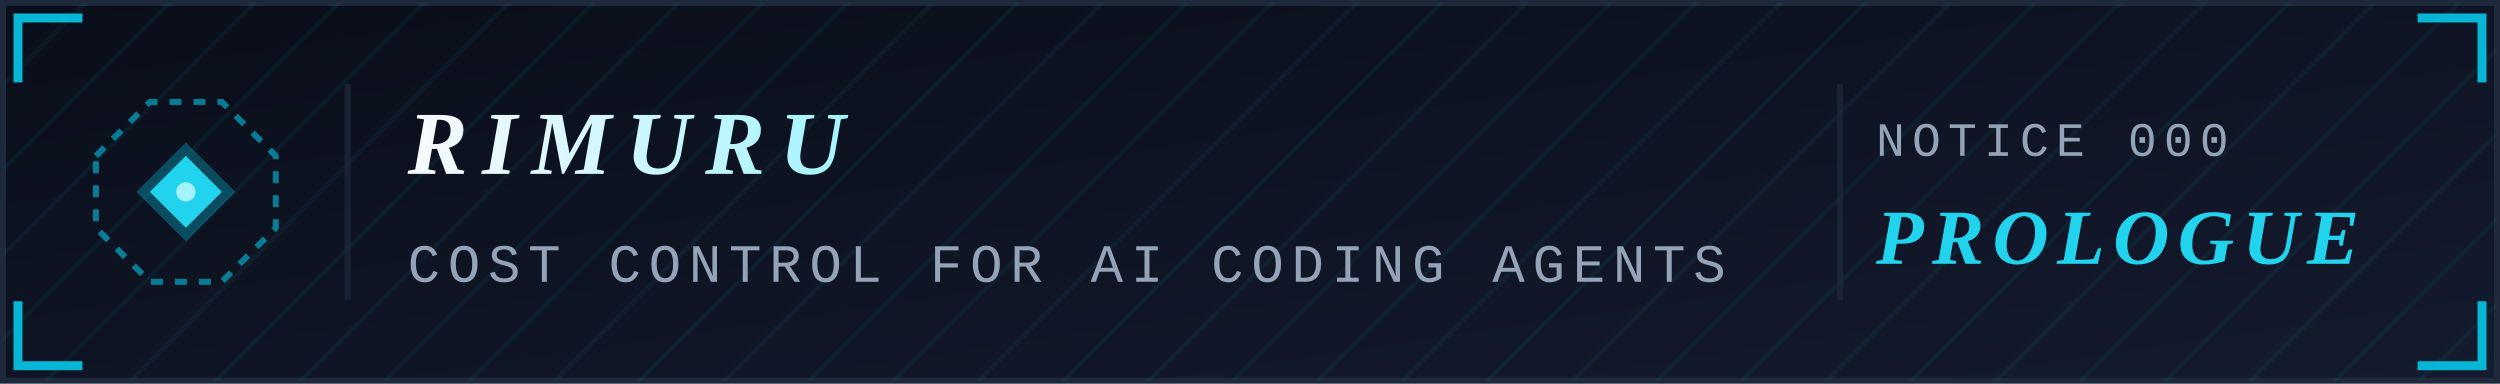
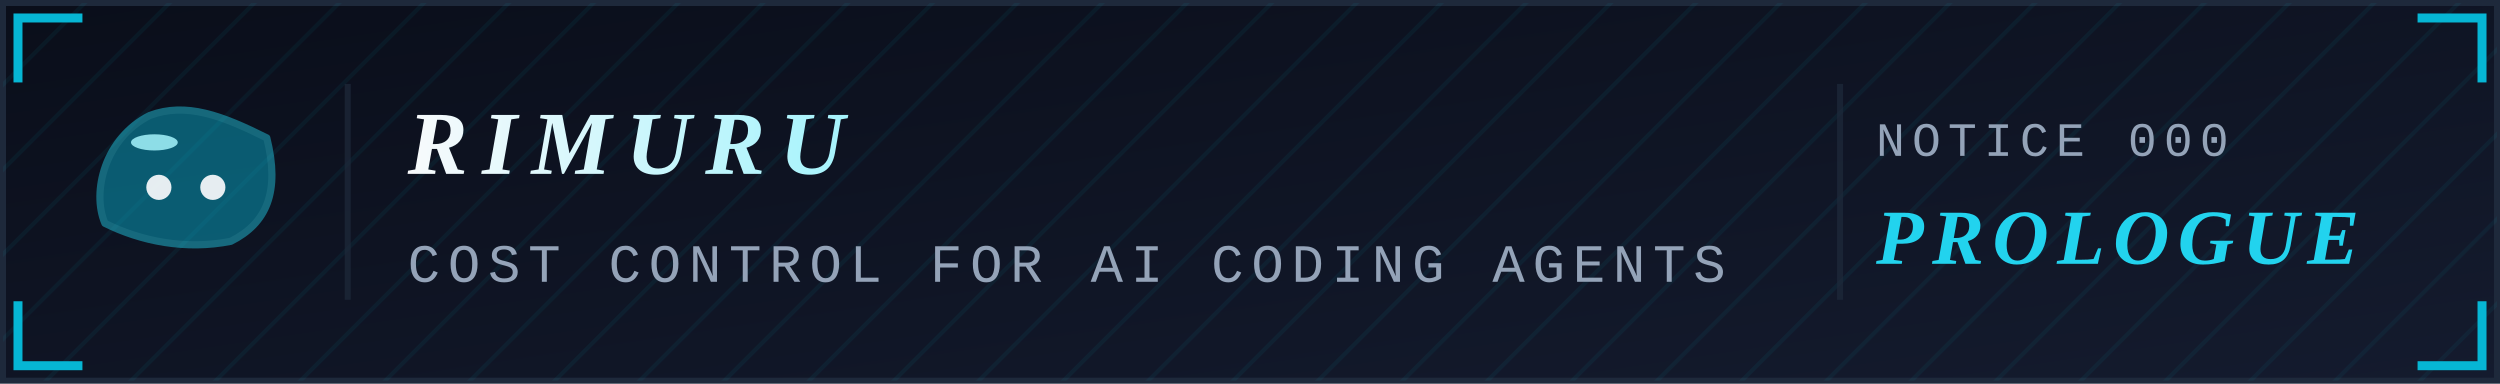
<svg xmlns="http://www.w3.org/2000/svg" width="417" height="64" viewBox="0 0 417 64">
  <defs>
    <linearGradient id="bg" x1="0" y1="0" x2="1" y2="1">
      <stop offset="0" stop-color="#0A0E1A" />
      <stop offset="1" stop-color="#141B2E" />
    </linearGradient>
    <linearGradient id="titleGrad" x1="0" y1="0" x2="1" y2="0">
      <stop offset="0" stop-color="#F8FAFC" />
      <stop offset="1" stop-color="#A5F3FC" />
    </linearGradient>
-     <linearGradient id="shim" x1="0" y1="0" x2="1" y2="0">
+     <linearGradient id="themeShim" x1="0" y1="0" x2="1" y2="0">
      <stop offset="0" stop-color="#06B6D4" stop-opacity="0" />
      <stop offset="0.5" stop-color="#22D3EE" stop-opacity="0.9" />
      <stop offset="1" stop-color="#06B6D4" stop-opacity="0" />
    </linearGradient>
    <pattern id="grid" patternUnits="userSpaceOnUse" width="10" height="10" patternTransform="rotate(45)">
      <line x1="0" y1="0" x2="0" y2="10" stroke="#06B6D4" stroke-width="1.4" opacity="0.06" />
    </pattern>
  </defs>
  <rect x="0.5" y="0.5" width="416" height="63" fill="url(#bg)" stroke="#1E293B" />
  <rect x="0.5" y="0.5" width="416" height="63" fill="url(#grid)" />
  <path d="M 3 13 L 3 3 L 13 3" stroke="#06B6D4" stroke-width="1.5" fill="none" stroke-linecap="square" />
  <path d="M 404 3 L 414 3 L 414 13" stroke="#06B6D4" stroke-width="1.5" fill="none" stroke-linecap="square" />
  <path d="M 3 51 L 3 61 L 13 61" stroke="#06B6D4" stroke-width="1.5" fill="none" stroke-linecap="square" />
  <path d="M 404 61 L 414 61 L 414 51" stroke="#06B6D4" stroke-width="1.5" fill="none" stroke-linecap="square" />
  <g transform="translate(31.0 32.0)">
-     <polygon points="-15,-6.0 -6.0,-15 6.0,-15 15,-6.0 15,6.0 6.0,15 -6.0,15 -15,6.0" fill="none" stroke="#06B6D4" stroke-width="1" stroke-dasharray="2 2" opacity="0.65" />
-     <polygon points="0,-8.25 8.25,0 0,8.25 -8.25,0" fill="#06B6D4" opacity="0.35" />
-     <polygon points="0,-6.0 6.0,0 0,6.0 -6.0,0" fill="#22D3EE" />
-     <circle cx="0" cy="0" r="1.6" fill="#A5F3FC" />
+     <path d="M -13.5,5.25 C -15.75,0 -13.5,-9.0 -6.0,-12.75 C 0,-15,6.0,-12.75 13.5,-9.0 C 15.75,0 13.5,5.25 7.5,8.25 C 0,9.75 -7.5,8.25 -13.5,5.25 Z" fill="#06B6D4" opacity="0.45" stroke="#22D3EE" stroke-width="1.2" stroke-linejoin="round" />
+     <ellipse cx="-5.25" cy="-8.25" rx="3.9" ry="1.35" fill="#A5F3FC" opacity="0.85" />
+     <circle cx="-4.5" cy="-0.75" r="2.1" fill="#F8FAFC" opacity="0.92" />
+     <circle cx="4.5" cy="-0.75" r="2.1" fill="#F8FAFC" opacity="0.92" />
  </g>
  <line x1="58" y1="14" x2="58" y2="50" stroke="#1E293B" stroke-width="1" opacity="0.7" />
  <text x="68" y="29" font-family="Georgia, 'Crimson Text', 'Times New Roman', serif" font-size="15" font-weight="700" font-style="italic" letter-spacing="2.4" fill="url(#titleGrad)">RIMURU</text>
  <text x="68" y="47" font-family="'SF Mono', Menlo, Consolas, 'Courier New', monospace" font-size="9" letter-spacing="1.3" fill="#94A3B8">COST CONTROL FOR AI CODING AGENTS</text>
  <line x1="306.92" y1="14" x2="306.92" y2="50" stroke="#1E293B" stroke-width="1" opacity="0.7" />
  <text x="312.92" y="26" font-family="'SF Mono', Menlo, Consolas, 'Courier New', monospace" font-size="8" letter-spacing="1.2" fill="#94A3B8">NOTICE 000</text>
  <text x="312.92" y="44" font-family="Georgia, 'Crimson Text', 'Times New Roman', serif" font-size="13" font-weight="700" font-style="italic" letter-spacing="1.4" fill="#22D3EE">PROLOGUE</text>
-   <line x1="14" y1="60" x2="403" y2="60" stroke="url(#shim)" stroke-width="1" />
+   <line x1="14" y1="60" x2="403" y2="60" stroke="url(#themeShim)" stroke-width="1" />
</svg>
